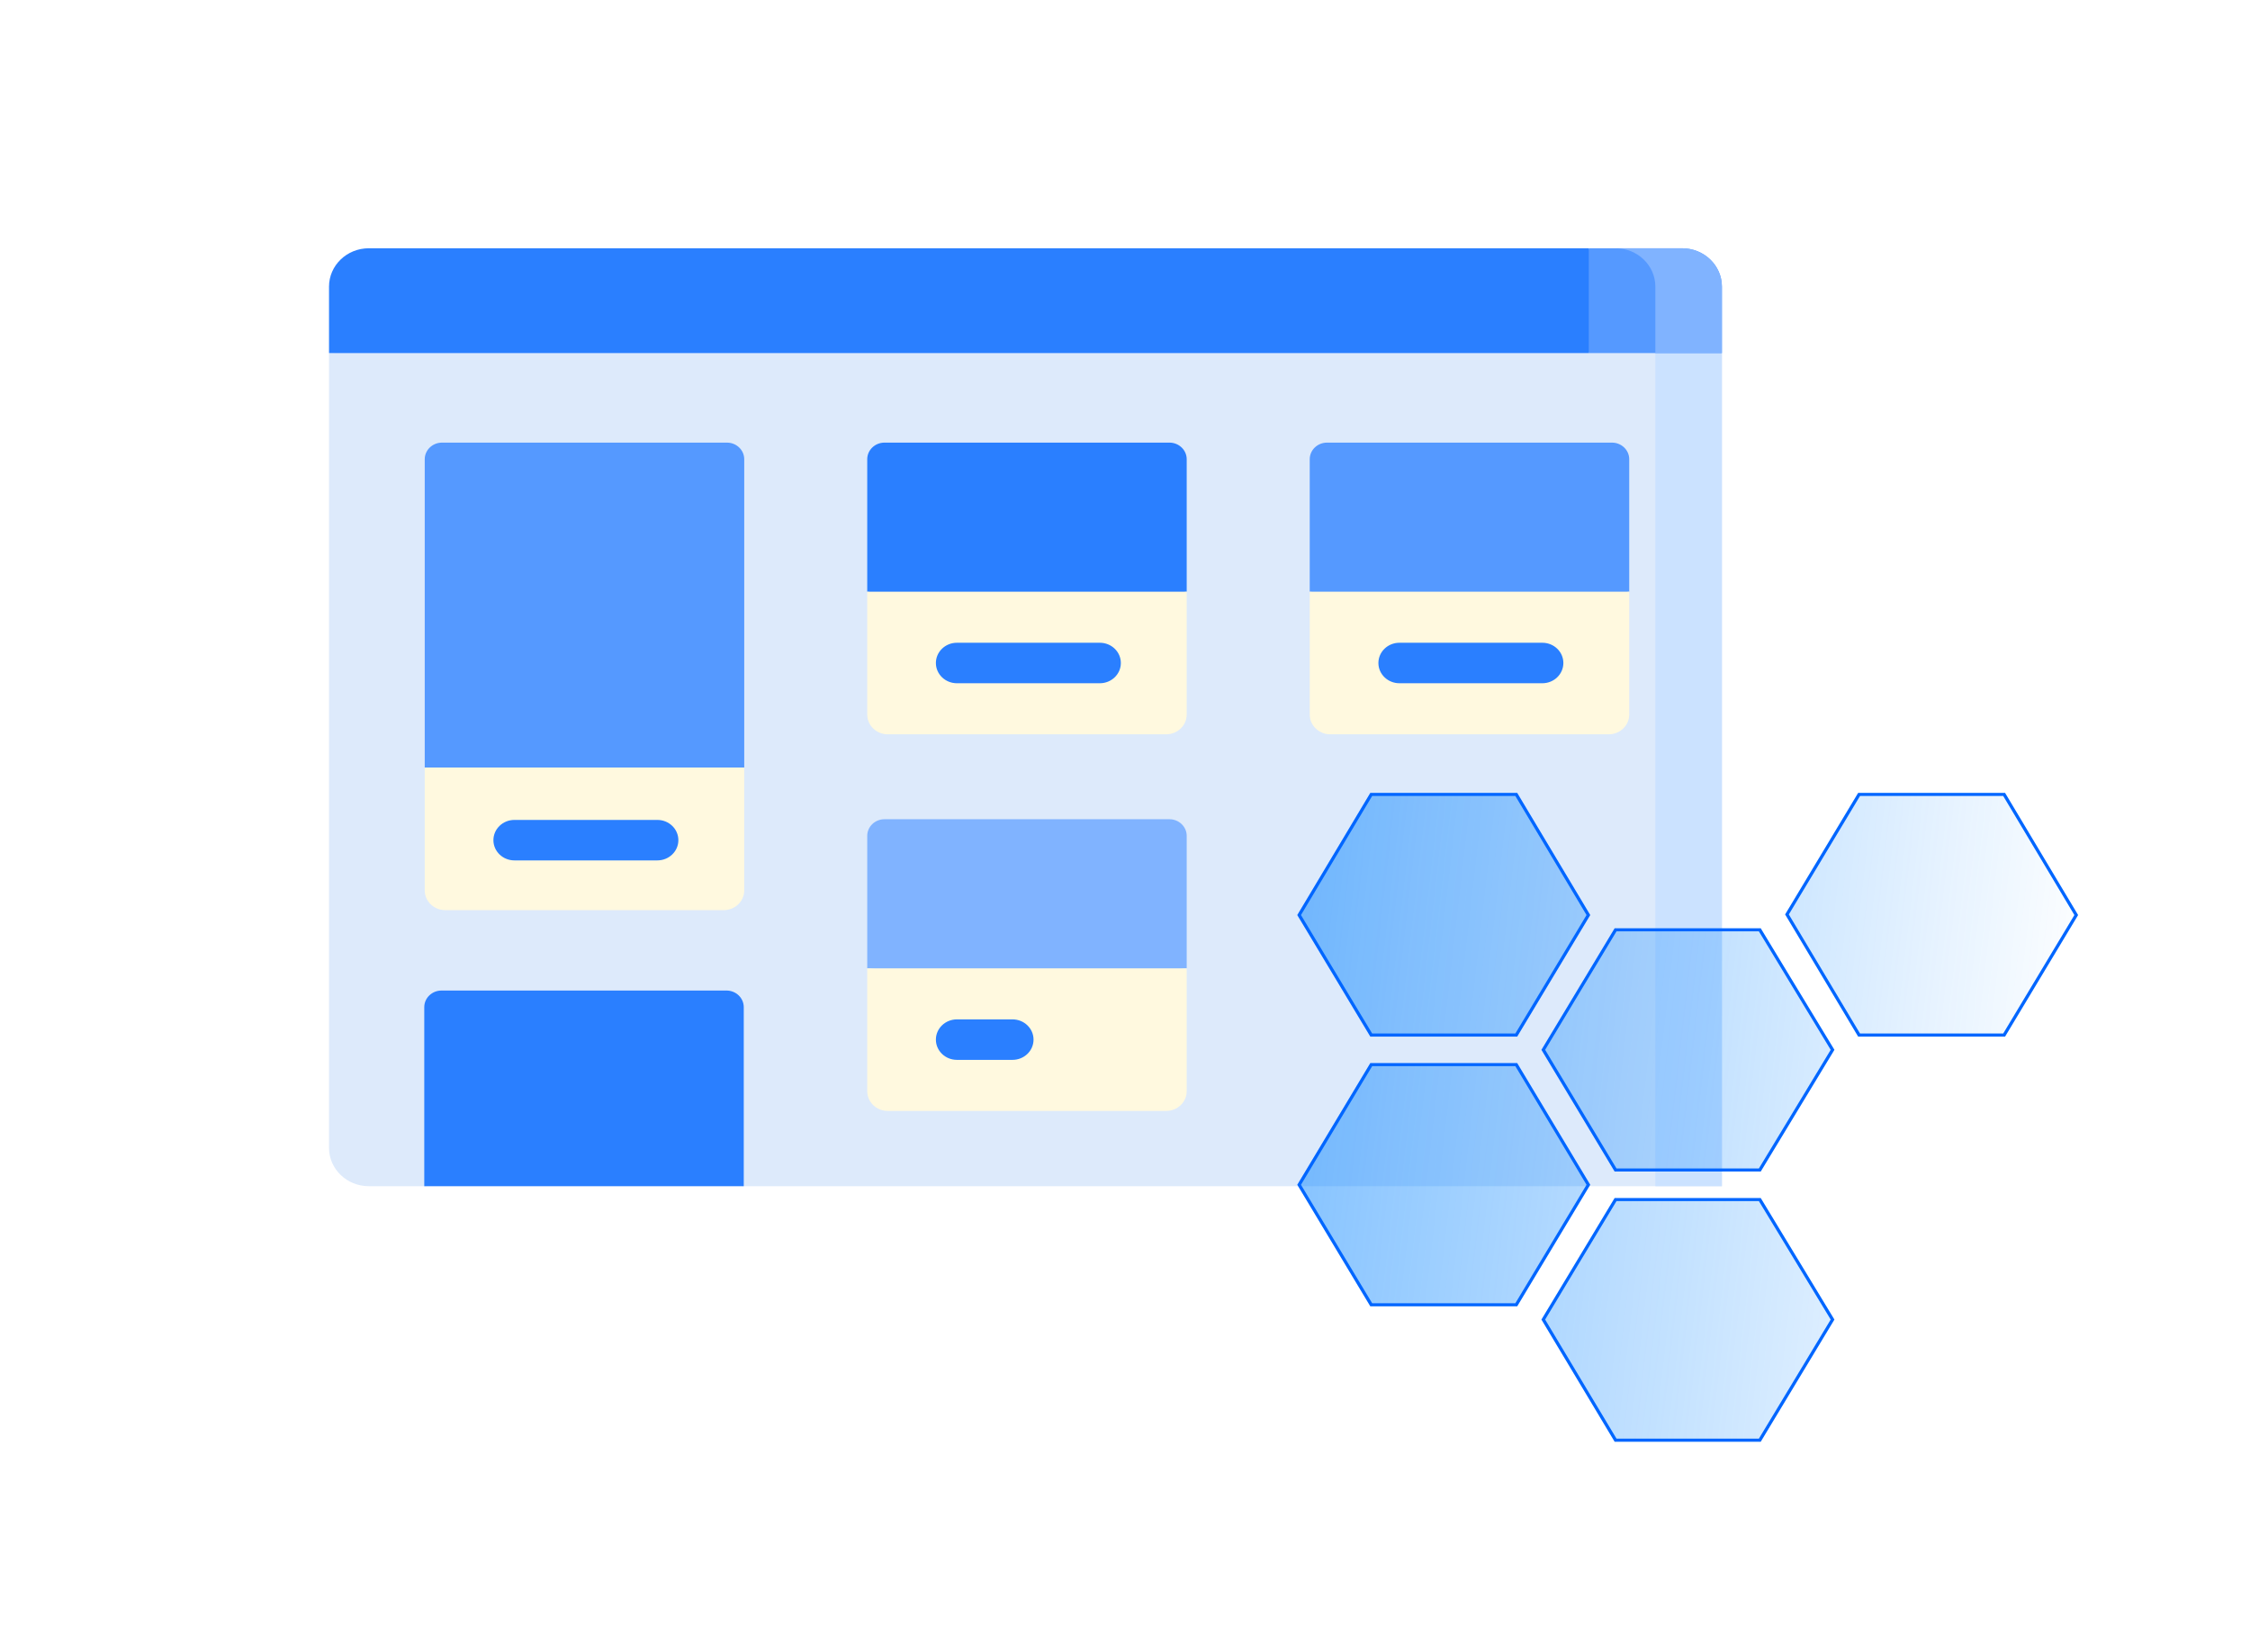
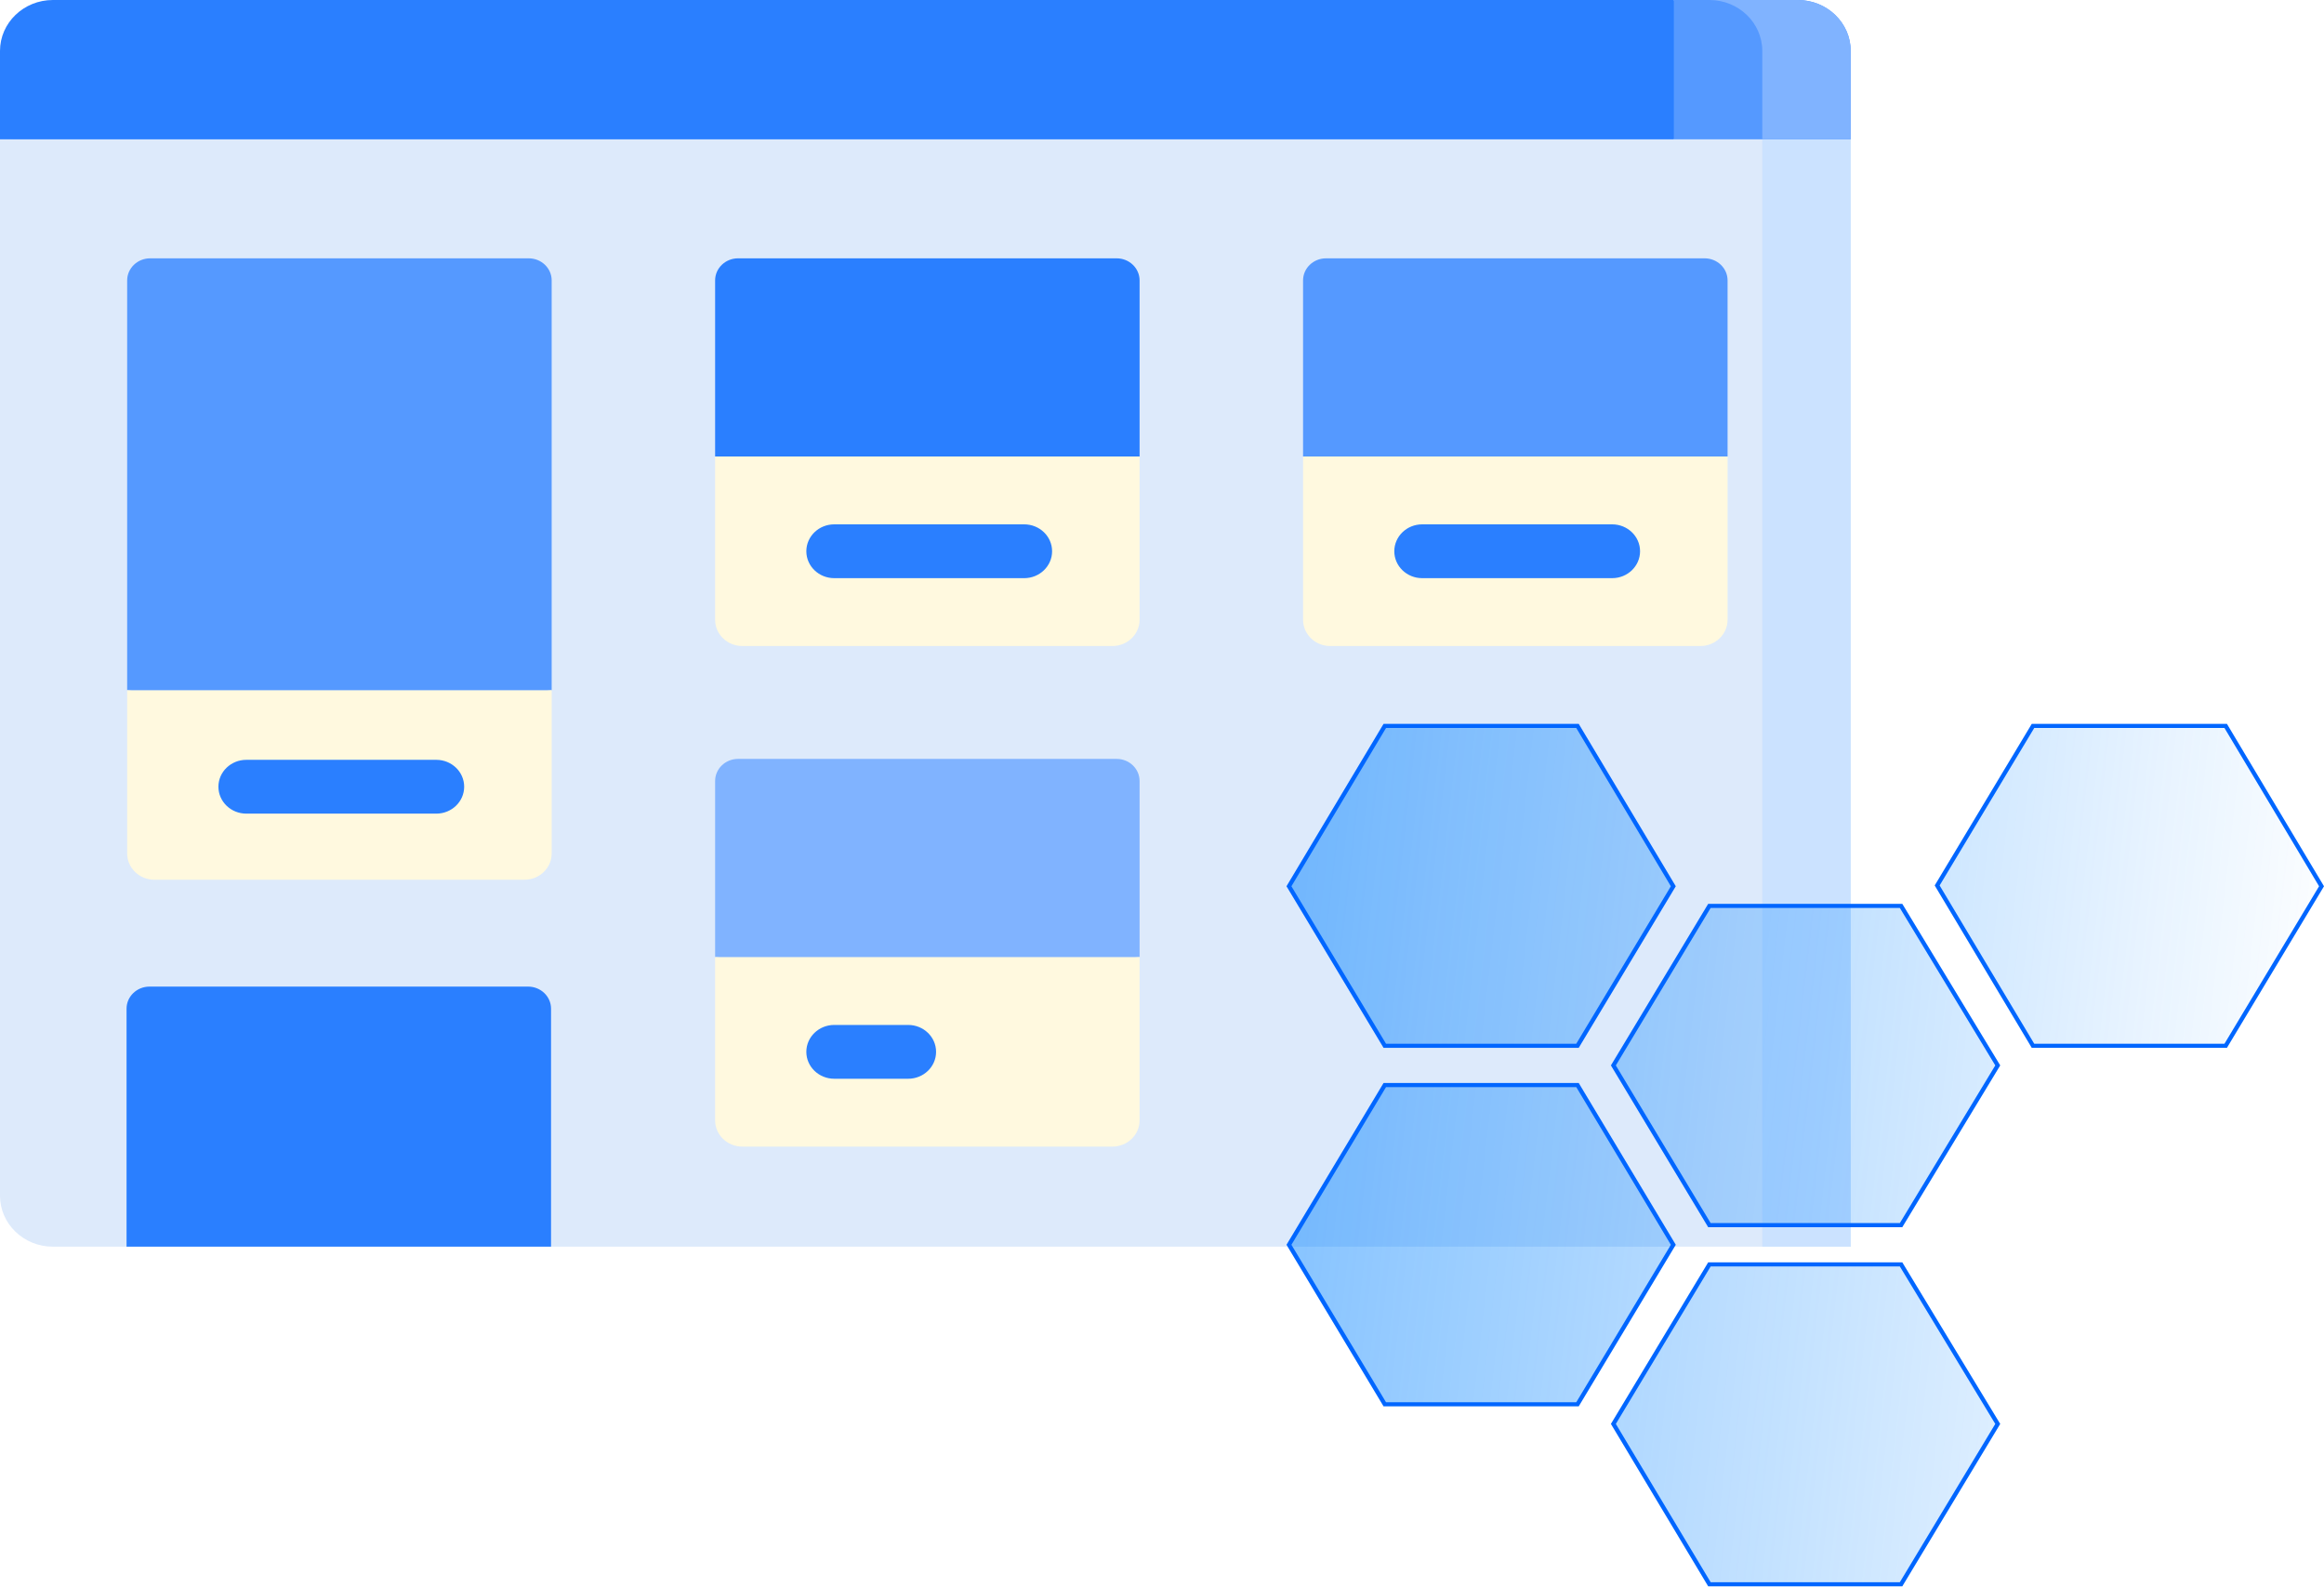
- <svg xmlns="http://www.w3.org/2000/svg" xmlns:xlink="http://www.w3.org/1999/xlink" height="488.674" viewBox="0 0 646.024 474.358" width="665.522">
-   <defs>
-     <path id="A" d="M142.806 254.967h-41.037c-3.333 0-6.035-2.603-6.035-5.814s2.702-5.814 6.035-5.814h41.037c3.333 0 6.035 2.603 6.035 5.814s-2.702 5.814-6.035 5.814z" />
+ <svg xmlns="http://www.w3.org/2000/svg" xmlns:xlink="http://www.w3.org/1999/xlink" height="353.098" viewBox="0 0 502.202 342.753" width="517.359" version="1.1" id="svg6403">
+   <defs id="defs6357">
+     <path id="A" d="m 142.806,254.967 h -41.037 c -3.333,0 -6.035,-2.603 -6.035,-5.814 0,-3.211 2.702,-5.814 6.035,-5.814 h 41.037 c 3.333,0 6.035,2.603 6.035,5.814 0,3.211 -2.702,5.814 -6.035,5.814 z" />
    <linearGradient id="B" x1="-506.288" y1="135.105" x2="490.369" y2="244.6" gradientUnits="userSpaceOnUse">
-       <stop offset="0" stop-color="#0684ff" />
-       <stop offset="1" stop-color="#0684ff" stop-opacity="0" />
+       <stop offset="0" stop-color="#0684ff" id="stop6352" />
+       <stop offset="1" stop-color="#0684ff" stop-opacity="0" id="stop6354" />
    </linearGradient>
+     <linearGradient xlink:href="#B" id="linearGradient6409" gradientUnits="userSpaceOnUse" x1="-506.288" y1="135.105" x2="490.369" y2="244.6" />
+     <linearGradient xlink:href="#B" id="linearGradient6411" gradientUnits="userSpaceOnUse" x1="-506.288" y1="135.105" x2="490.369" y2="244.6" />
+     <linearGradient xlink:href="#B" id="linearGradient6413" gradientUnits="userSpaceOnUse" x1="-506.288" y1="135.105" x2="490.369" y2="244.6" />
+     <linearGradient xlink:href="#B" id="linearGradient6415" gradientUnits="userSpaceOnUse" x1="-506.288" y1="135.105" x2="490.369" y2="244.6" />
+     <linearGradient xlink:href="#B" id="linearGradient6417" gradientUnits="userSpaceOnUse" x1="-506.288" y1="135.105" x2="490.369" y2="244.6" />
  </defs>
-   <path d="M494.399 101.401v239.266H213.686l-46.002-4.295-45.73 4.294h-16.057c-6.311.001-11.428-4.929-11.428-11.01V101.401l202.282-10.366z" fill="#ddeafb" />
-   <path d="M475.288 94.269v246.398h19.111V101.401z" fill="#cbe2ff" />
-   <path d="M456.176 71.299l6.914 15.051-6.914 15.051H94.469V82.309c0-6.081 5.117-11.01 11.428-11.01z" fill="#2a7fff" />
-   <path d="M494.399 82.309v19.092h-38.223V71.299h26.794c6.311 0 11.428 4.929 11.428 11.01z" fill="#59f" />
-   <path d="M482.971 71.299H463.86c6.312 0 11.428 4.93 11.428 11.011v19.092h19.111V82.309c0-6.081-5.117-11.01-11.428-11.01z" fill="#80b3ff" />
-   <path d="M213.684 131.891v88.539l-46 5.603-45.734-5.603v-88.539c0-2.636 2.229-4.775 4.965-4.775h81.813c2.736 0 4.957 2.14 4.957 4.775z" fill="#59f" />
-   <path d="M213.684 220.429v35.281c0 3.132-2.631 5.675-5.882 5.675H127.84c-3.251 0-5.89-2.543-5.89-5.675v-35.281z" fill="#fff9df" />
-   <path d="M213.55 340.667h-91.733v-51.414c0-2.64 2.221-4.779 4.961-4.779h81.81c2.74 0 4.961 2.14 4.961 4.779v51.414zm127.178-208.776v38.04l-45.863 6.642-45.863-6.642v-38.04c0-2.636 2.221-4.775 4.957-4.775h81.813c2.736 0 4.957 2.14 4.957 4.775z" fill="#2a7fff" />
-   <path d="M340.728 240.058v38.04l-43.977 4.483-47.749-4.483v-38.04c0-2.644 2.221-4.783 4.957-4.783h81.813c2.736 0 4.957 2.14 4.957 4.783z" fill="#80b3ff" />
-   <path d="M467.788 131.891v38.04l-45.919 6.642-45.816-6.642v-38.04c0-2.636 2.221-4.775 4.965-4.775h81.805c2.744 0 4.965 2.14 4.965 4.775z" fill="#59f" />
-   <path d="M340.728 169.931v35.281c0 3.132-2.631 5.675-5.882 5.675h-79.962c-3.251 0-5.882-2.543-5.882-5.675v-35.281zm127.06 0v35.281c0 3.132-2.639 5.675-5.89 5.675h-79.962c-3.251 0-5.882-2.543-5.882-5.675v-35.281zm-127.06 108.167v35.281c0 3.132-2.631 5.667-5.882 5.667h-79.962c-3.251 0-5.882-2.535-5.882-5.667v-35.281z" fill="#fff9df" />
-   <path d="M290.716 304.385h-15.967c-3.333 0-6.035-2.603-6.035-5.814s2.702-5.814 6.035-5.814h15.967c3.333 0 6.035 2.603 6.035 5.814s-2.702 5.814-6.035 5.814z" fill="#2a7fff" />
-   <g transform="translate(45.934 -7.865)" fill="#2a7fff">
-     <use xlink:href="#A" />
-     <use xlink:href="#A" x="127.046" y="-50.88" />
-     <path d="M396.906 204.087H355.87c-3.333 0-6.035-2.603-6.035-5.814s2.702-5.814 6.035-5.814h41.037c3.333 0 6.035 2.603 6.035 5.814s-2.703 5.814-6.036 5.814z" />
+   <path d="m 399.929,30.102 v 239.266 h -280.713 l -46.002,-4.295 -45.73,4.294 h -16.057 C 5.116,269.368 -5.4481526e-4,264.438 -5.4481526e-4,258.357 V 30.102 L 202.281,19.736 Z" fill="#ddeafb" id="path6359" />
+   <path d="m 380.818,22.97 v 246.398 h 19.111 V 30.102 Z" fill="#cbe2ff" id="path6361" />
+   <path d="m 361.706,0 6.914,15.051 -6.914,15.051 H -5.4481526e-4 V 11.01 C -5.4481526e-4,4.929 5.116,0 11.427,0 Z" fill="#2a7fff" id="path6363" />
+   <path d="m 399.929,11.01 v 19.092 h -38.223 V 0 h 26.794 c 6.311,0 11.428,4.929 11.428,11.01 z" fill="#5599ff" id="path6365" />
+   <path d="m 388.501,0 h -19.111 c 6.312,0 11.428,4.93 11.428,11.011 v 19.092 h 19.111 V 11.01 c 0,-6.081 -5.117,-11.01 -11.428,-11.01 z" fill="#80b3ff" id="path6367" />
+   <path d="m 119.214,60.592 v 88.539 l -46,5.603 -45.734,-5.603 V 60.592 c 0,-2.636 2.229,-4.775 4.965,-4.775 h 81.813 c 2.736,0 4.957,2.14 4.957,4.775 z" fill="#5599ff" id="path6369" />
+   <path d="m 119.214,149.13 v 35.281 c 0,3.132 -2.631,5.675 -5.882,5.675 H 33.37 c -3.251,0 -5.89,-2.543 -5.89,-5.675 V 149.13 Z" fill="#fff9df" id="path6371" />
+   <path d="M 119.08,269.368 H 27.347 v -51.414 c 0,-2.64 2.221,-4.779 4.961,-4.779 h 81.81 c 2.74,0 4.961,2.14 4.961,4.779 v 51.414 z m 127.178,-208.776 v 38.04 l -45.863,6.642 -45.863,-6.642 v -38.04 c 0,-2.636 2.221,-4.775 4.957,-4.775 h 81.813 c 2.736,0 4.957,2.14 4.957,4.775 z" fill="#2a7fff" id="path6373" />
+   <path d="m 246.258,168.759 v 38.04 l -43.977,4.483 -47.749,-4.483 v -38.04 c 0,-2.644 2.221,-4.783 4.957,-4.783 h 81.813 c 2.736,0 4.957,2.14 4.957,4.783 z" fill="#80b3ff" id="path6375" />
+   <path d="m 373.318,60.592 v 38.04 l -45.919,6.642 -45.816,-6.642 v -38.04 c 0,-2.636 2.221,-4.775 4.965,-4.775 h 81.805 c 2.744,0 4.965,2.14 4.965,4.775 z" fill="#5599ff" id="path6377" />
+   <path d="m 246.258,98.632 v 35.281 c 0,3.132 -2.631,5.675 -5.882,5.675 h -79.962 c -3.251,0 -5.882,-2.543 -5.882,-5.675 V 98.632 Z m 127.06,0 v 35.281 c 0,3.132 -2.639,5.675 -5.89,5.675 h -79.962 c -3.251,0 -5.882,-2.543 -5.882,-5.675 V 98.632 Z m -127.06,108.167 v 35.281 c 0,3.132 -2.631,5.667 -5.882,5.667 h -79.962 c -3.251,0 -5.882,-2.535 -5.882,-5.667 v -35.281 z" fill="#fff9df" id="path6379" />
+   <path d="m 196.246,233.086 h -15.967 c -3.333,0 -6.035,-2.603 -6.035,-5.814 0,-3.211 2.702,-5.814 6.035,-5.814 h 15.967 c 3.333,0 6.035,2.603 6.035,5.814 0,3.211 -2.702,5.814 -6.035,5.814 z" fill="#2a7fff" id="path6381" />
+   <g transform="translate(-48.53554,-79.164)" fill="#2a7fff" id="g6389">
+     <use xlink:href="#A" id="use6383" x="0" y="0" width="100%" height="100%" />
+     <use xlink:href="#A" x="127.046" y="-50.88" id="use6385" width="100%" height="100%" />
+     <path d="M 396.906,204.087 H 355.87 c -3.333,0 -6.035,-2.603 -6.035,-5.814 0,-3.211 2.702,-5.814 6.035,-5.814 h 41.037 c 3.333,0 6.035,2.603 6.035,5.814 0,3.211 -2.703,5.814 -6.036,5.814 z" id="path6387" />
  </g>
-   <g stroke="#06f" transform="matrix(.456118 0 0 .437403 373.0056 213.8911)" stroke-width="2.026">
-     <path d="M136.7 367.7l45.4-78.8-45.4-78.9H45.4L0 288.9l45.4 78.8z" fill="url(#B)" />
-     <path d="M335.8 200.3L290 121.5h-90.8l-45.5 78.8 45.5 78.9H290z" fill="url(#B)" />
-     <path d="M290 298.6h-90.8l-45.5 78.8 45.5 79.2H290l45.8-79.2z" fill="url(#B)" />
-     <path d="M45.4 190.6h91.3l45.4-78.8-45.4-79.2H45.4L0 111.8z" fill="url(#B)" />
-     <path d="M443.8 32.6h-91.3l-45.4 78.8 45.4 79.2h91.3l45.4-78.8z" fill="url(#B)" />
+   <g stroke="#0066ff" transform="matrix(0.456118,0,0,0.437403,278.536,142.5921)" stroke-width="2.026" id="g6401">
+     <path d="M 136.7,367.7 182.1,288.9 136.7,210 H 45.4 L 0,288.9 45.4,367.7 Z" fill="url(#B)" id="path6391" style="fill:url(#linearGradient6409)" />
+     <path d="M 335.8,200.3 290,121.5 h -90.8 l -45.5,78.8 45.5,78.9 H 290 Z" fill="url(#B)" id="path6393" style="fill:url(#linearGradient6411)" />
+     <path d="m 290,298.6 h -90.8 l -45.5,78.8 45.5,79.2 H 290 l 45.8,-79.2 z" fill="url(#B)" id="path6395" style="fill:url(#linearGradient6413)" />
+     <path d="m 45.4,190.6 h 91.3 L 182.1,111.8 136.7,32.6 H 45.4 L 0,111.8 Z" fill="url(#B)" id="path6397" style="fill:url(#linearGradient6415)" />
+     <path d="m 443.8,32.6 h -91.3 l -45.4,78.8 45.4,79.2 h 91.3 l 45.4,-78.8 z" fill="url(#B)" id="path6399" style="fill:url(#linearGradient6417)" />
  </g>
</svg>
